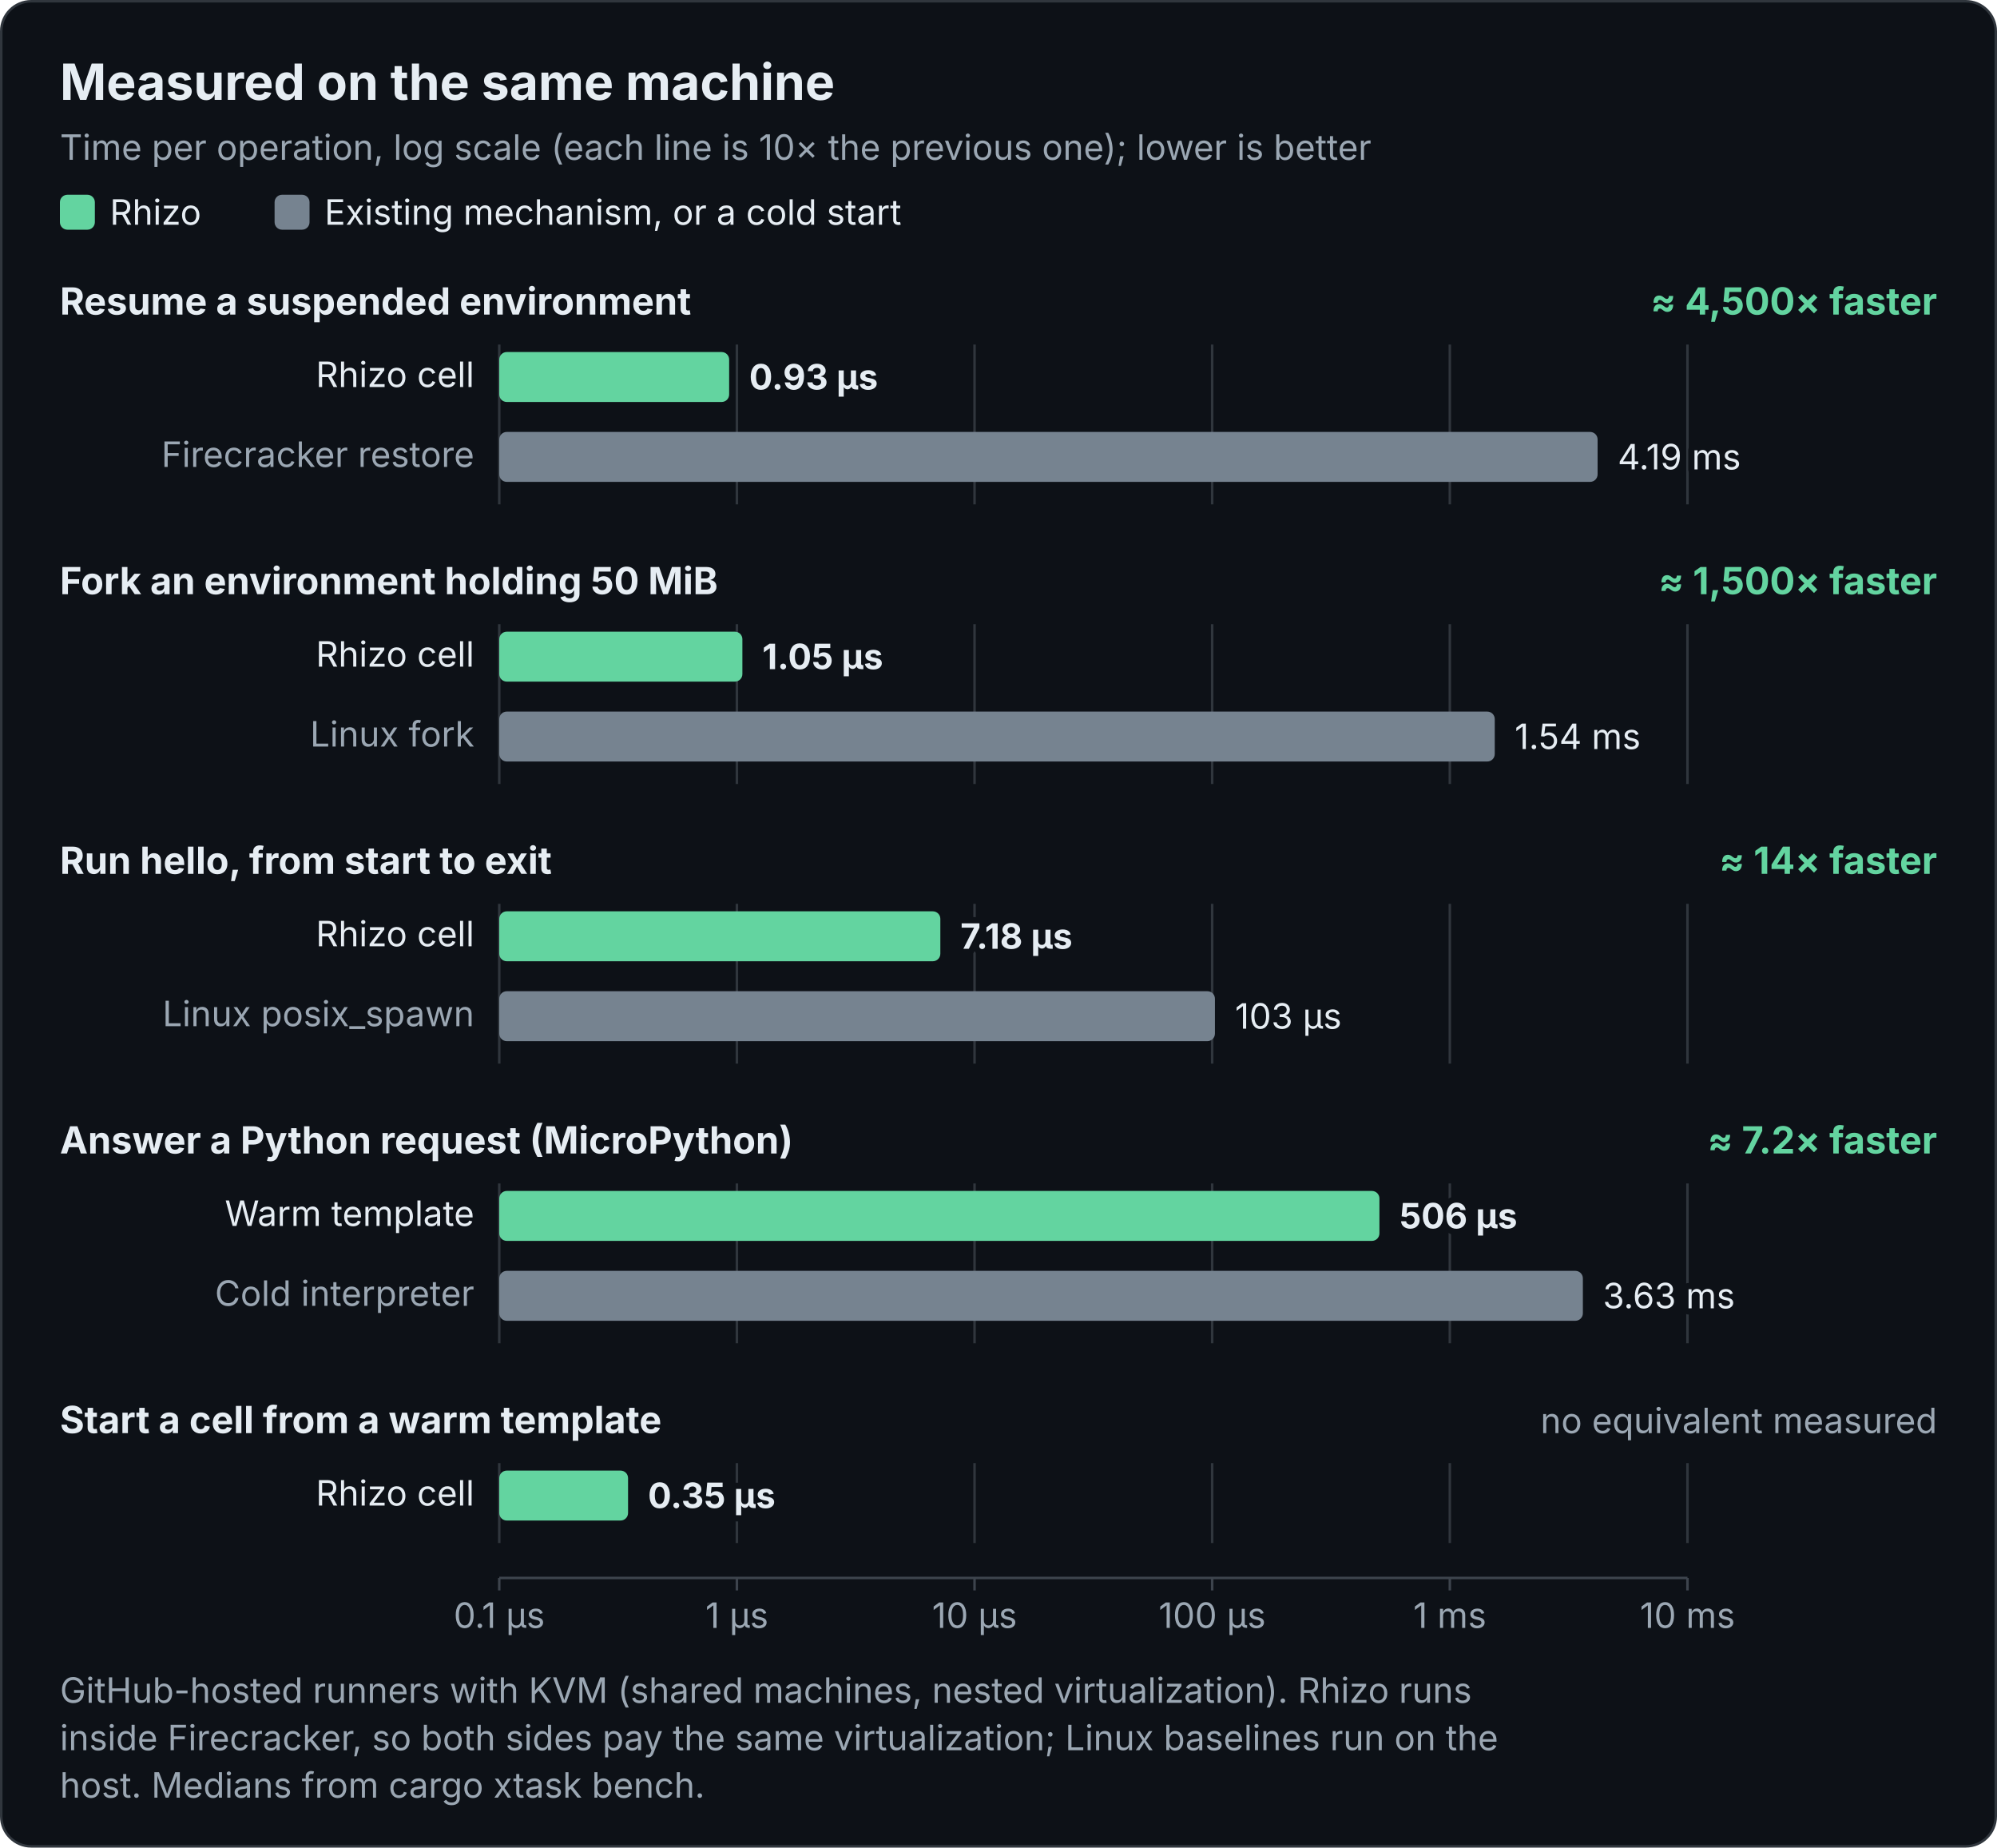
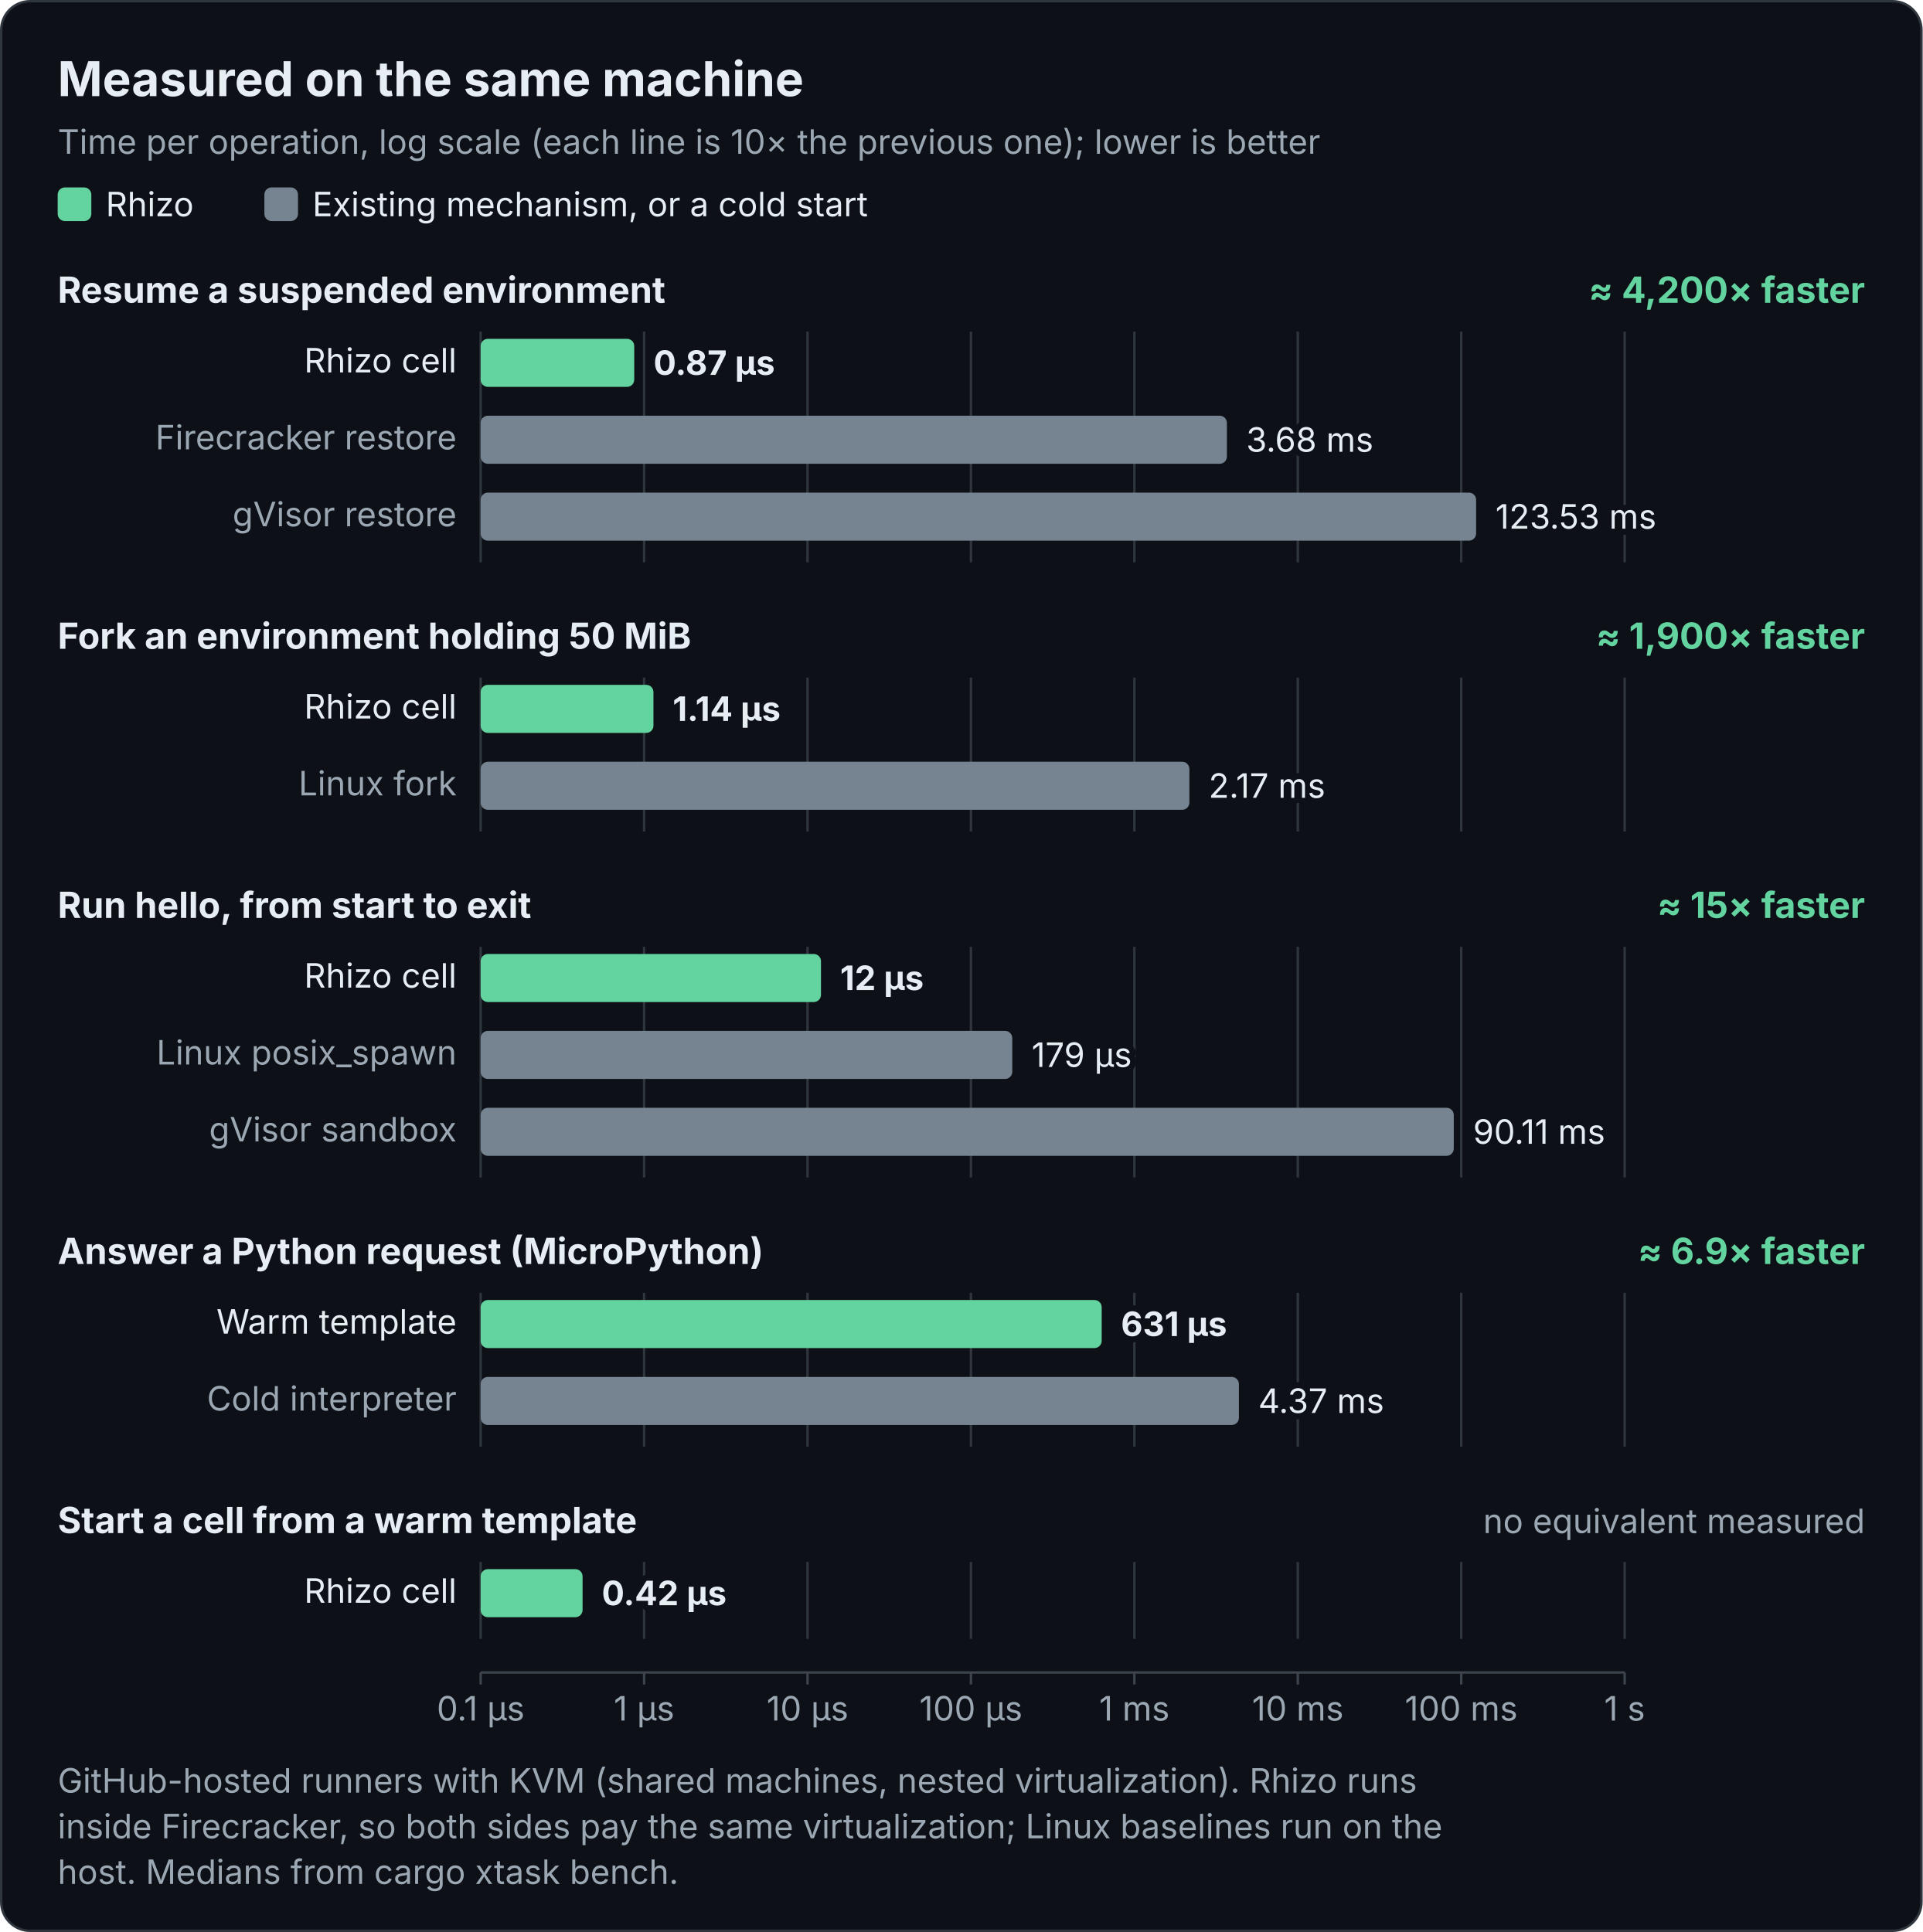
- <svg xmlns="http://www.w3.org/2000/svg" viewBox="0 0 800 740" width="800" height="740" role="img" font-family="Inter, -apple-system, Segoe UI, Helvetica, Arial, sans-serif">
+ <svg xmlns="http://www.w3.org/2000/svg" viewBox="0 0 800 804" width="800" height="804" role="img" font-family="Inter, -apple-system, Segoe UI, Helvetica, Arial, sans-serif">
  <defs>
    <marker id="a" viewBox="0 0 10 10" refX="9" refY="5" markerWidth="7" markerHeight="7" orient="auto-start-reverse">
      <path d="M0 0L10 5L0 10z" fill="#8b98a5" />
    </marker>
  </defs>
-   <rect class="bg" x="0.5" y="0.5" width="799" height="739" rx="12" fill="#0d1117" stroke="#30363d" />
+   <rect class="bg" x="0.5" y="0.5" width="799" height="803" rx="12" fill="#0d1117" stroke="#30363d" />
  <text x="24" y="40" font-size="20" fill="#e6edf3" font-weight="700">Measured on the same machine</text>
  <text x="24" y="64" font-size="14" fill="#9ba7b3">Time per operation, log scale (each line is 10× the previous one); lower is better</text>
  <rect x="24" y="78" width="14" height="14" rx="3" fill="#63d4a0" stroke="#63d4a0" stroke-width="0" />
  <text x="44" y="90" font-size="14" fill="#e6edf3">Rhizo</text>
  <rect x="110" y="78" width="14" height="14" rx="3" fill="#768390" stroke="#768390" stroke-width="0" />
  <text x="130" y="90" font-size="14" fill="#e6edf3">Existing mechanism, or a cold start</text>
-   <line x1="200" y1="632" x2="676" y2="632" stroke="#3d444d" stroke-width="1" />
-   <line x1="200.0" y1="632" x2="200.0" y2="637" stroke="#3d444d" stroke-width="1" />
-   <text x="200.0" y="652" font-size="14" fill="#9ba7b3" text-anchor="middle">0.1 µs</text>
-   <line x1="295.2" y1="632" x2="295.2" y2="637" stroke="#3d444d" stroke-width="1" />
-   <text x="295.2" y="652" font-size="14" fill="#9ba7b3" text-anchor="middle">1 µs</text>
-   <line x1="390.4" y1="632" x2="390.4" y2="637" stroke="#3d444d" stroke-width="1" />
-   <text x="390.4" y="652" font-size="14" fill="#9ba7b3" text-anchor="middle">10 µs</text>
-   <line x1="485.6" y1="632" x2="485.6" y2="637" stroke="#3d444d" stroke-width="1" />
-   <text x="485.6" y="652" font-size="14" fill="#9ba7b3" text-anchor="middle">100 µs</text>
-   <line x1="580.8" y1="632" x2="580.8" y2="637" stroke="#3d444d" stroke-width="1" />
-   <text x="580.8" y="652" font-size="14" fill="#9ba7b3" text-anchor="middle">1 ms</text>
-   <line x1="676.0" y1="632" x2="676.0" y2="637" stroke="#3d444d" stroke-width="1" />
-   <text x="676.0" y="652" font-size="14" fill="#9ba7b3" text-anchor="middle">10 ms</text>
+   <line x1="200" y1="696" x2="676" y2="696" stroke="#3d444d" stroke-width="1" />
+   <line x1="200.0" y1="696" x2="200.0" y2="701" stroke="#3d444d" stroke-width="1" />
+   <text x="200.0" y="716" font-size="14" fill="#9ba7b3" text-anchor="middle">0.1 µs</text>
+   <line x1="268.0" y1="696" x2="268.0" y2="701" stroke="#3d444d" stroke-width="1" />
+   <text x="268.0" y="716" font-size="14" fill="#9ba7b3" text-anchor="middle">1 µs</text>
+   <line x1="336.0" y1="696" x2="336.0" y2="701" stroke="#3d444d" stroke-width="1" />
+   <text x="336.0" y="716" font-size="14" fill="#9ba7b3" text-anchor="middle">10 µs</text>
+   <line x1="404.0" y1="696" x2="404.0" y2="701" stroke="#3d444d" stroke-width="1" />
+   <text x="404.0" y="716" font-size="14" fill="#9ba7b3" text-anchor="middle">100 µs</text>
+   <line x1="472.0" y1="696" x2="472.0" y2="701" stroke="#3d444d" stroke-width="1" />
+   <text x="472.0" y="716" font-size="14" fill="#9ba7b3" text-anchor="middle">1 ms</text>
+   <line x1="540.0" y1="696" x2="540.0" y2="701" stroke="#3d444d" stroke-width="1" />
+   <text x="540.0" y="716" font-size="14" fill="#9ba7b3" text-anchor="middle">10 ms</text>
+   <line x1="608.0" y1="696" x2="608.0" y2="701" stroke="#3d444d" stroke-width="1" />
+   <text x="608.0" y="716" font-size="14" fill="#9ba7b3" text-anchor="middle">100 ms</text>
+   <line x1="676.0" y1="696" x2="676.0" y2="701" stroke="#3d444d" stroke-width="1" />
+   <text x="676.0" y="716" font-size="14" fill="#9ba7b3" text-anchor="middle">1 s</text>
  <text x="24" y="126" font-size="15" fill="#e6edf3" font-weight="700">Resume a suspended environment</text>
-   <text x="776" y="126" font-size="15" fill="#63d4a0" font-weight="700" text-anchor="end">≈ 4,500× faster</text>
-   <line x1="200.0" y1="138" x2="200.0" y2="202" stroke="#30363d" stroke-width="1" />
-   <line x1="295.2" y1="138" x2="295.2" y2="202" stroke="#30363d" stroke-width="1" />
-   <line x1="390.4" y1="138" x2="390.4" y2="202" stroke="#30363d" stroke-width="1" />
-   <line x1="485.6" y1="138" x2="485.6" y2="202" stroke="#30363d" stroke-width="1" />
-   <line x1="580.8" y1="138" x2="580.8" y2="202" stroke="#30363d" stroke-width="1" />
-   <line x1="676.0" y1="138" x2="676.0" y2="202" stroke="#30363d" stroke-width="1" />
+   <text x="776" y="126" font-size="15" fill="#63d4a0" font-weight="700" text-anchor="end">≈ 4,200× faster</text>
+   <line x1="200.0" y1="138" x2="200.0" y2="234" stroke="#30363d" stroke-width="1" />
+   <line x1="268.0" y1="138" x2="268.0" y2="234" stroke="#30363d" stroke-width="1" />
+   <line x1="336.0" y1="138" x2="336.0" y2="234" stroke="#30363d" stroke-width="1" />
+   <line x1="404.0" y1="138" x2="404.0" y2="234" stroke="#30363d" stroke-width="1" />
+   <line x1="472.0" y1="138" x2="472.0" y2="234" stroke="#30363d" stroke-width="1" />
+   <line x1="540.0" y1="138" x2="540.0" y2="234" stroke="#30363d" stroke-width="1" />
+   <line x1="608.0" y1="138" x2="608.0" y2="234" stroke="#30363d" stroke-width="1" />
+   <line x1="676.0" y1="138" x2="676.0" y2="234" stroke="#30363d" stroke-width="1" />
  <text x="190" y="155" font-size="14" fill="#e6edf3" text-anchor="end">Rhizo cell</text>
-   <rect x="200" y="141" width="92.1" height="20" rx="3" fill="#63d4a0" stroke="#63d4a0" stroke-width="0" />
-   <text x="300.111" y="156" font-size="14" fill="#e6edf3" font-weight="700" stroke="#0d1117" stroke-width="5" stroke-linejoin="round" paint-order="stroke">0.93 µs</text>
+   <rect x="200" y="141" width="63.9" height="20" rx="3" fill="#63d4a0" stroke="#63d4a0" stroke-width="0" />
+   <text x="271.921" y="156" font-size="14" fill="#e6edf3" font-weight="700" stroke="#0d1117" stroke-width="5" stroke-linejoin="round" paint-order="stroke">0.87 µs</text>
  <text x="190" y="187" font-size="14" fill="#9ba7b3" text-anchor="end">Firecracker restore</text>
-   <rect x="200" y="173" width="440.0" height="20" rx="3" fill="#768390" stroke="#768390" stroke-width="0" />
-   <text x="648.029" y="188" font-size="14" fill="#e6edf3" font-weight="400" stroke="#0d1117" stroke-width="5" stroke-linejoin="round" paint-order="stroke">4.19 ms</text>
-   <text x="24" y="238" font-size="15" fill="#e6edf3" font-weight="700">Fork an environment holding 50 MiB</text>
-   <text x="776" y="238" font-size="15" fill="#63d4a0" font-weight="700" text-anchor="end">≈ 1,500× faster</text>
-   <line x1="200.0" y1="250" x2="200.0" y2="314" stroke="#30363d" stroke-width="1" />
-   <line x1="295.2" y1="250" x2="295.2" y2="314" stroke="#30363d" stroke-width="1" />
-   <line x1="390.4" y1="250" x2="390.4" y2="314" stroke="#30363d" stroke-width="1" />
-   <line x1="485.6" y1="250" x2="485.6" y2="314" stroke="#30363d" stroke-width="1" />
-   <line x1="580.8" y1="250" x2="580.8" y2="314" stroke="#30363d" stroke-width="1" />
-   <line x1="676.0" y1="250" x2="676.0" y2="314" stroke="#30363d" stroke-width="1" />
-   <text x="190" y="267" font-size="14" fill="#e6edf3" text-anchor="end">Rhizo cell</text>
-   <rect x="200" y="253" width="97.4" height="20" rx="3" fill="#63d4a0" stroke="#63d4a0" stroke-width="0" />
-   <text x="305.374" y="268" font-size="14" fill="#e6edf3" font-weight="700" stroke="#0d1117" stroke-width="5" stroke-linejoin="round" paint-order="stroke">1.05 µs</text>
-   <text x="190" y="299" font-size="14" fill="#9ba7b3" text-anchor="end">Linux fork</text>
-   <rect x="200" y="285" width="398.8" height="20" rx="3" fill="#768390" stroke="#768390" stroke-width="0" />
-   <text x="606.782" y="300" font-size="14" fill="#e6edf3" font-weight="400" stroke="#0d1117" stroke-width="5" stroke-linejoin="round" paint-order="stroke">1.54 ms</text>
-   <text x="24" y="350" font-size="15" fill="#e6edf3" font-weight="700">Run hello, from start to exit</text>
-   <text x="776" y="350" font-size="15" fill="#63d4a0" font-weight="700" text-anchor="end">≈ 14× faster</text>
-   <line x1="200.0" y1="362" x2="200.0" y2="426" stroke="#30363d" stroke-width="1" />
-   <line x1="295.2" y1="362" x2="295.2" y2="426" stroke="#30363d" stroke-width="1" />
-   <line x1="390.4" y1="362" x2="390.4" y2="426" stroke="#30363d" stroke-width="1" />
-   <line x1="485.6" y1="362" x2="485.6" y2="426" stroke="#30363d" stroke-width="1" />
-   <line x1="580.8" y1="362" x2="580.8" y2="426" stroke="#30363d" stroke-width="1" />
-   <line x1="676.0" y1="362" x2="676.0" y2="426" stroke="#30363d" stroke-width="1" />
-   <text x="190" y="379" font-size="14" fill="#e6edf3" text-anchor="end">Rhizo cell</text>
-   <rect x="200" y="365" width="176.7" height="20" rx="3" fill="#63d4a0" stroke="#63d4a0" stroke-width="0" />
-   <text x="384.732" y="380" font-size="14" fill="#e6edf3" font-weight="700" stroke="#0d1117" stroke-width="5" stroke-linejoin="round" paint-order="stroke">7.18 µs</text>
-   <text x="190" y="411" font-size="14" fill="#9ba7b3" text-anchor="end">Linux posix_spawn</text>
-   <rect x="200" y="397" width="286.7" height="20" rx="3" fill="#768390" stroke="#768390" stroke-width="0" />
-   <text x="494.745" y="412" font-size="14" fill="#e6edf3" font-weight="400" stroke="#0d1117" stroke-width="5" stroke-linejoin="round" paint-order="stroke">103 µs</text>
-   <text x="24" y="462" font-size="15" fill="#e6edf3" font-weight="700">Answer a Python request (MicroPython)</text>
-   <text x="776" y="462" font-size="15" fill="#63d4a0" font-weight="700" text-anchor="end">≈ 7.2× faster</text>
-   <line x1="200.0" y1="474" x2="200.0" y2="538" stroke="#30363d" stroke-width="1" />
-   <line x1="295.2" y1="474" x2="295.2" y2="538" stroke="#30363d" stroke-width="1" />
-   <line x1="390.4" y1="474" x2="390.4" y2="538" stroke="#30363d" stroke-width="1" />
-   <line x1="485.6" y1="474" x2="485.6" y2="538" stroke="#30363d" stroke-width="1" />
-   <line x1="580.8" y1="474" x2="580.8" y2="538" stroke="#30363d" stroke-width="1" />
-   <line x1="676.0" y1="474" x2="676.0" y2="538" stroke="#30363d" stroke-width="1" />
-   <text x="190" y="491" font-size="14" fill="#e6edf3" text-anchor="end">Warm template</text>
-   <rect x="200" y="477" width="352.6" height="20" rx="3" fill="#63d4a0" stroke="#63d4a0" stroke-width="0" />
-   <text x="560.645" y="492" font-size="14" fill="#e6edf3" font-weight="700" stroke="#0d1117" stroke-width="5" stroke-linejoin="round" paint-order="stroke">506 µs</text>
-   <text x="190" y="523" font-size="14" fill="#9ba7b3" text-anchor="end">Cold interpreter</text>
-   <rect x="200" y="509" width="434.1" height="20" rx="3" fill="#768390" stroke="#768390" stroke-width="0" />
-   <text x="642.084" y="524" font-size="14" fill="#e6edf3" font-weight="400" stroke="#0d1117" stroke-width="5" stroke-linejoin="round" paint-order="stroke">3.63 ms</text>
-   <text x="24" y="574" font-size="15" fill="#e6edf3" font-weight="700">Start a cell from a warm template</text>
-   <text x="776" y="574" font-size="14" fill="#9ba7b3" text-anchor="end">no equivalent measured</text>
-   <line x1="200.0" y1="586" x2="200.0" y2="618" stroke="#30363d" stroke-width="1" />
-   <line x1="295.2" y1="586" x2="295.2" y2="618" stroke="#30363d" stroke-width="1" />
-   <line x1="390.4" y1="586" x2="390.4" y2="618" stroke="#30363d" stroke-width="1" />
-   <line x1="485.6" y1="586" x2="485.6" y2="618" stroke="#30363d" stroke-width="1" />
-   <line x1="580.8" y1="586" x2="580.8" y2="618" stroke="#30363d" stroke-width="1" />
-   <line x1="676.0" y1="586" x2="676.0" y2="618" stroke="#30363d" stroke-width="1" />
-   <text x="190" y="603" font-size="14" fill="#e6edf3" text-anchor="end">Rhizo cell</text>
-   <rect x="200" y="589" width="51.6" height="20" rx="3" fill="#63d4a0" stroke="#63d4a0" stroke-width="0" />
-   <text x="259.558" y="604" font-size="14" fill="#e6edf3" font-weight="700" stroke="#0d1117" stroke-width="5" stroke-linejoin="round" paint-order="stroke">0.35 µs</text>
-   <text x="24" y="682" font-size="14" fill="#9ba7b3">GitHub-hosted runners with KVM (shared machines, nested virtualization). Rhizo runs</text>
-   <text x="24" y="701" font-size="14" fill="#9ba7b3">inside Firecracker, so both sides pay the same virtualization; Linux baselines run on the</text>
-   <text x="24" y="720" font-size="14" fill="#9ba7b3">host. Medians from cargo xtask bench.</text>
+   <rect x="200" y="173" width="310.5" height="20" rx="3" fill="#768390" stroke="#768390" stroke-width="0" />
+   <text x="518.503" y="188" font-size="14" fill="#e6edf3" font-weight="400" stroke="#0d1117" stroke-width="5" stroke-linejoin="round" paint-order="stroke">3.68 ms</text>
+   <text x="190" y="219" font-size="14" fill="#9ba7b3" text-anchor="end">gVisor restore</text>
+   <rect x="200" y="205" width="414.2" height="20" rx="3" fill="#768390" stroke="#768390" stroke-width="0" />
+   <text x="622.24" y="220" font-size="14" fill="#e6edf3" font-weight="400" stroke="#0d1117" stroke-width="5" stroke-linejoin="round" paint-order="stroke">123.53 ms</text>
+   <text x="24" y="270" font-size="15" fill="#e6edf3" font-weight="700">Fork an environment holding 50 MiB</text>
+   <text x="776" y="270" font-size="15" fill="#63d4a0" font-weight="700" text-anchor="end">≈ 1,900× faster</text>
+   <line x1="200.0" y1="282" x2="200.0" y2="346" stroke="#30363d" stroke-width="1" />
+   <line x1="268.0" y1="282" x2="268.0" y2="346" stroke="#30363d" stroke-width="1" />
+   <line x1="336.0" y1="282" x2="336.0" y2="346" stroke="#30363d" stroke-width="1" />
+   <line x1="404.0" y1="282" x2="404.0" y2="346" stroke="#30363d" stroke-width="1" />
+   <line x1="472.0" y1="282" x2="472.0" y2="346" stroke="#30363d" stroke-width="1" />
+   <line x1="540.0" y1="282" x2="540.0" y2="346" stroke="#30363d" stroke-width="1" />
+   <line x1="608.0" y1="282" x2="608.0" y2="346" stroke="#30363d" stroke-width="1" />
+   <line x1="676.0" y1="282" x2="676.0" y2="346" stroke="#30363d" stroke-width="1" />
+   <text x="190" y="299" font-size="14" fill="#e6edf3" text-anchor="end">Rhizo cell</text>
+   <rect x="200" y="285" width="71.9" height="20" rx="3" fill="#63d4a0" stroke="#63d4a0" stroke-width="0" />
+   <text x="279.895" y="300" font-size="14" fill="#e6edf3" font-weight="700" stroke="#0d1117" stroke-width="5" stroke-linejoin="round" paint-order="stroke">1.14 µs</text>
+   <text x="190" y="331" font-size="14" fill="#9ba7b3" text-anchor="end">Linux fork</text>
+   <rect x="200" y="317" width="294.9" height="20" rx="3" fill="#768390" stroke="#768390" stroke-width="0" />
+   <text x="502.881" y="332" font-size="14" fill="#e6edf3" font-weight="400" stroke="#0d1117" stroke-width="5" stroke-linejoin="round" paint-order="stroke">2.17 ms</text>
+   <text x="24" y="382" font-size="15" fill="#e6edf3" font-weight="700">Run hello, from start to exit</text>
+   <text x="776" y="382" font-size="15" fill="#63d4a0" font-weight="700" text-anchor="end">≈ 15× faster</text>
+   <line x1="200.0" y1="394" x2="200.0" y2="490" stroke="#30363d" stroke-width="1" />
+   <line x1="268.0" y1="394" x2="268.0" y2="490" stroke="#30363d" stroke-width="1" />
+   <line x1="336.0" y1="394" x2="336.0" y2="490" stroke="#30363d" stroke-width="1" />
+   <line x1="404.0" y1="394" x2="404.0" y2="490" stroke="#30363d" stroke-width="1" />
+   <line x1="472.0" y1="394" x2="472.0" y2="490" stroke="#30363d" stroke-width="1" />
+   <line x1="540.0" y1="394" x2="540.0" y2="490" stroke="#30363d" stroke-width="1" />
+   <line x1="608.0" y1="394" x2="608.0" y2="490" stroke="#30363d" stroke-width="1" />
+   <line x1="676.0" y1="394" x2="676.0" y2="490" stroke="#30363d" stroke-width="1" />
+   <text x="190" y="411" font-size="14" fill="#e6edf3" text-anchor="end">Rhizo cell</text>
+   <rect x="200" y="397" width="141.6" height="20" rx="3" fill="#63d4a0" stroke="#63d4a0" stroke-width="0" />
+   <text x="349.561" y="412" font-size="14" fill="#e6edf3" font-weight="700" stroke="#0d1117" stroke-width="5" stroke-linejoin="round" paint-order="stroke">12 µs</text>
+   <text x="190" y="443" font-size="14" fill="#9ba7b3" text-anchor="end">Linux posix_spawn</text>
+   <rect x="200" y="429" width="221.2" height="20" rx="3" fill="#768390" stroke="#768390" stroke-width="0" />
+   <text x="429.244" y="444" font-size="14" fill="#e6edf3" font-weight="400" stroke="#0d1117" stroke-width="5" stroke-linejoin="round" paint-order="stroke">179 µs</text>
+   <text x="190" y="475" font-size="14" fill="#9ba7b3" text-anchor="end">gVisor sandbox</text>
+   <rect x="200" y="461" width="404.9" height="20" rx="3" fill="#768390" stroke="#768390" stroke-width="0" />
+   <text x="612.924" y="476" font-size="14" fill="#e6edf3" font-weight="400" stroke="#0d1117" stroke-width="5" stroke-linejoin="round" paint-order="stroke">90.11 ms</text>
+   <text x="24" y="526" font-size="15" fill="#e6edf3" font-weight="700">Answer a Python request (MicroPython)</text>
+   <text x="776" y="526" font-size="15" fill="#63d4a0" font-weight="700" text-anchor="end">≈ 6.9× faster</text>
+   <line x1="200.0" y1="538" x2="200.0" y2="602" stroke="#30363d" stroke-width="1" />
+   <line x1="268.0" y1="538" x2="268.0" y2="602" stroke="#30363d" stroke-width="1" />
+   <line x1="336.0" y1="538" x2="336.0" y2="602" stroke="#30363d" stroke-width="1" />
+   <line x1="404.0" y1="538" x2="404.0" y2="602" stroke="#30363d" stroke-width="1" />
+   <line x1="472.0" y1="538" x2="472.0" y2="602" stroke="#30363d" stroke-width="1" />
+   <line x1="540.0" y1="538" x2="540.0" y2="602" stroke="#30363d" stroke-width="1" />
+   <line x1="608.0" y1="538" x2="608.0" y2="602" stroke="#30363d" stroke-width="1" />
+   <line x1="676.0" y1="538" x2="676.0" y2="602" stroke="#30363d" stroke-width="1" />
+   <text x="190" y="555" font-size="14" fill="#e6edf3" text-anchor="end">Warm template</text>
+   <rect x="200" y="541" width="258.4" height="20" rx="3" fill="#63d4a0" stroke="#63d4a0" stroke-width="0" />
+   <text x="466.417" y="556" font-size="14" fill="#e6edf3" font-weight="700" stroke="#0d1117" stroke-width="5" stroke-linejoin="round" paint-order="stroke">631 µs</text>
+   <text x="190" y="587" font-size="14" fill="#9ba7b3" text-anchor="end">Cold interpreter</text>
+   <rect x="200" y="573" width="315.5" height="20" rx="3" fill="#768390" stroke="#768390" stroke-width="0" />
+   <text x="523.519" y="588" font-size="14" fill="#e6edf3" font-weight="400" stroke="#0d1117" stroke-width="5" stroke-linejoin="round" paint-order="stroke">4.37 ms</text>
+   <text x="24" y="638" font-size="15" fill="#e6edf3" font-weight="700">Start a cell from a warm template</text>
+   <text x="776" y="638" font-size="14" fill="#9ba7b3" text-anchor="end">no equivalent measured</text>
+   <line x1="200.0" y1="650" x2="200.0" y2="682" stroke="#30363d" stroke-width="1" />
+   <line x1="268.0" y1="650" x2="268.0" y2="682" stroke="#30363d" stroke-width="1" />
+   <line x1="336.0" y1="650" x2="336.0" y2="682" stroke="#30363d" stroke-width="1" />
+   <line x1="404.0" y1="650" x2="404.0" y2="682" stroke="#30363d" stroke-width="1" />
+   <line x1="472.0" y1="650" x2="472.0" y2="682" stroke="#30363d" stroke-width="1" />
+   <line x1="540.0" y1="650" x2="540.0" y2="682" stroke="#30363d" stroke-width="1" />
+   <line x1="608.0" y1="650" x2="608.0" y2="682" stroke="#30363d" stroke-width="1" />
+   <line x1="676.0" y1="650" x2="676.0" y2="682" stroke="#30363d" stroke-width="1" />
+   <text x="190" y="667" font-size="14" fill="#e6edf3" text-anchor="end">Rhizo cell</text>
+   <rect x="200" y="653" width="42.4" height="20" rx="3" fill="#63d4a0" stroke="#63d4a0" stroke-width="0" />
+   <text x="250.381" y="668" font-size="14" fill="#e6edf3" font-weight="700" stroke="#0d1117" stroke-width="5" stroke-linejoin="round" paint-order="stroke">0.42 µs</text>
+   <text x="24" y="746" font-size="14" fill="#9ba7b3">GitHub-hosted runners with KVM (shared machines, nested virtualization). Rhizo runs</text>
+   <text x="24" y="765" font-size="14" fill="#9ba7b3">inside Firecracker, so both sides pay the same virtualization; Linux baselines run on the</text>
+   <text x="24" y="784" font-size="14" fill="#9ba7b3">host. Medians from cargo xtask bench.</text>
</svg>
